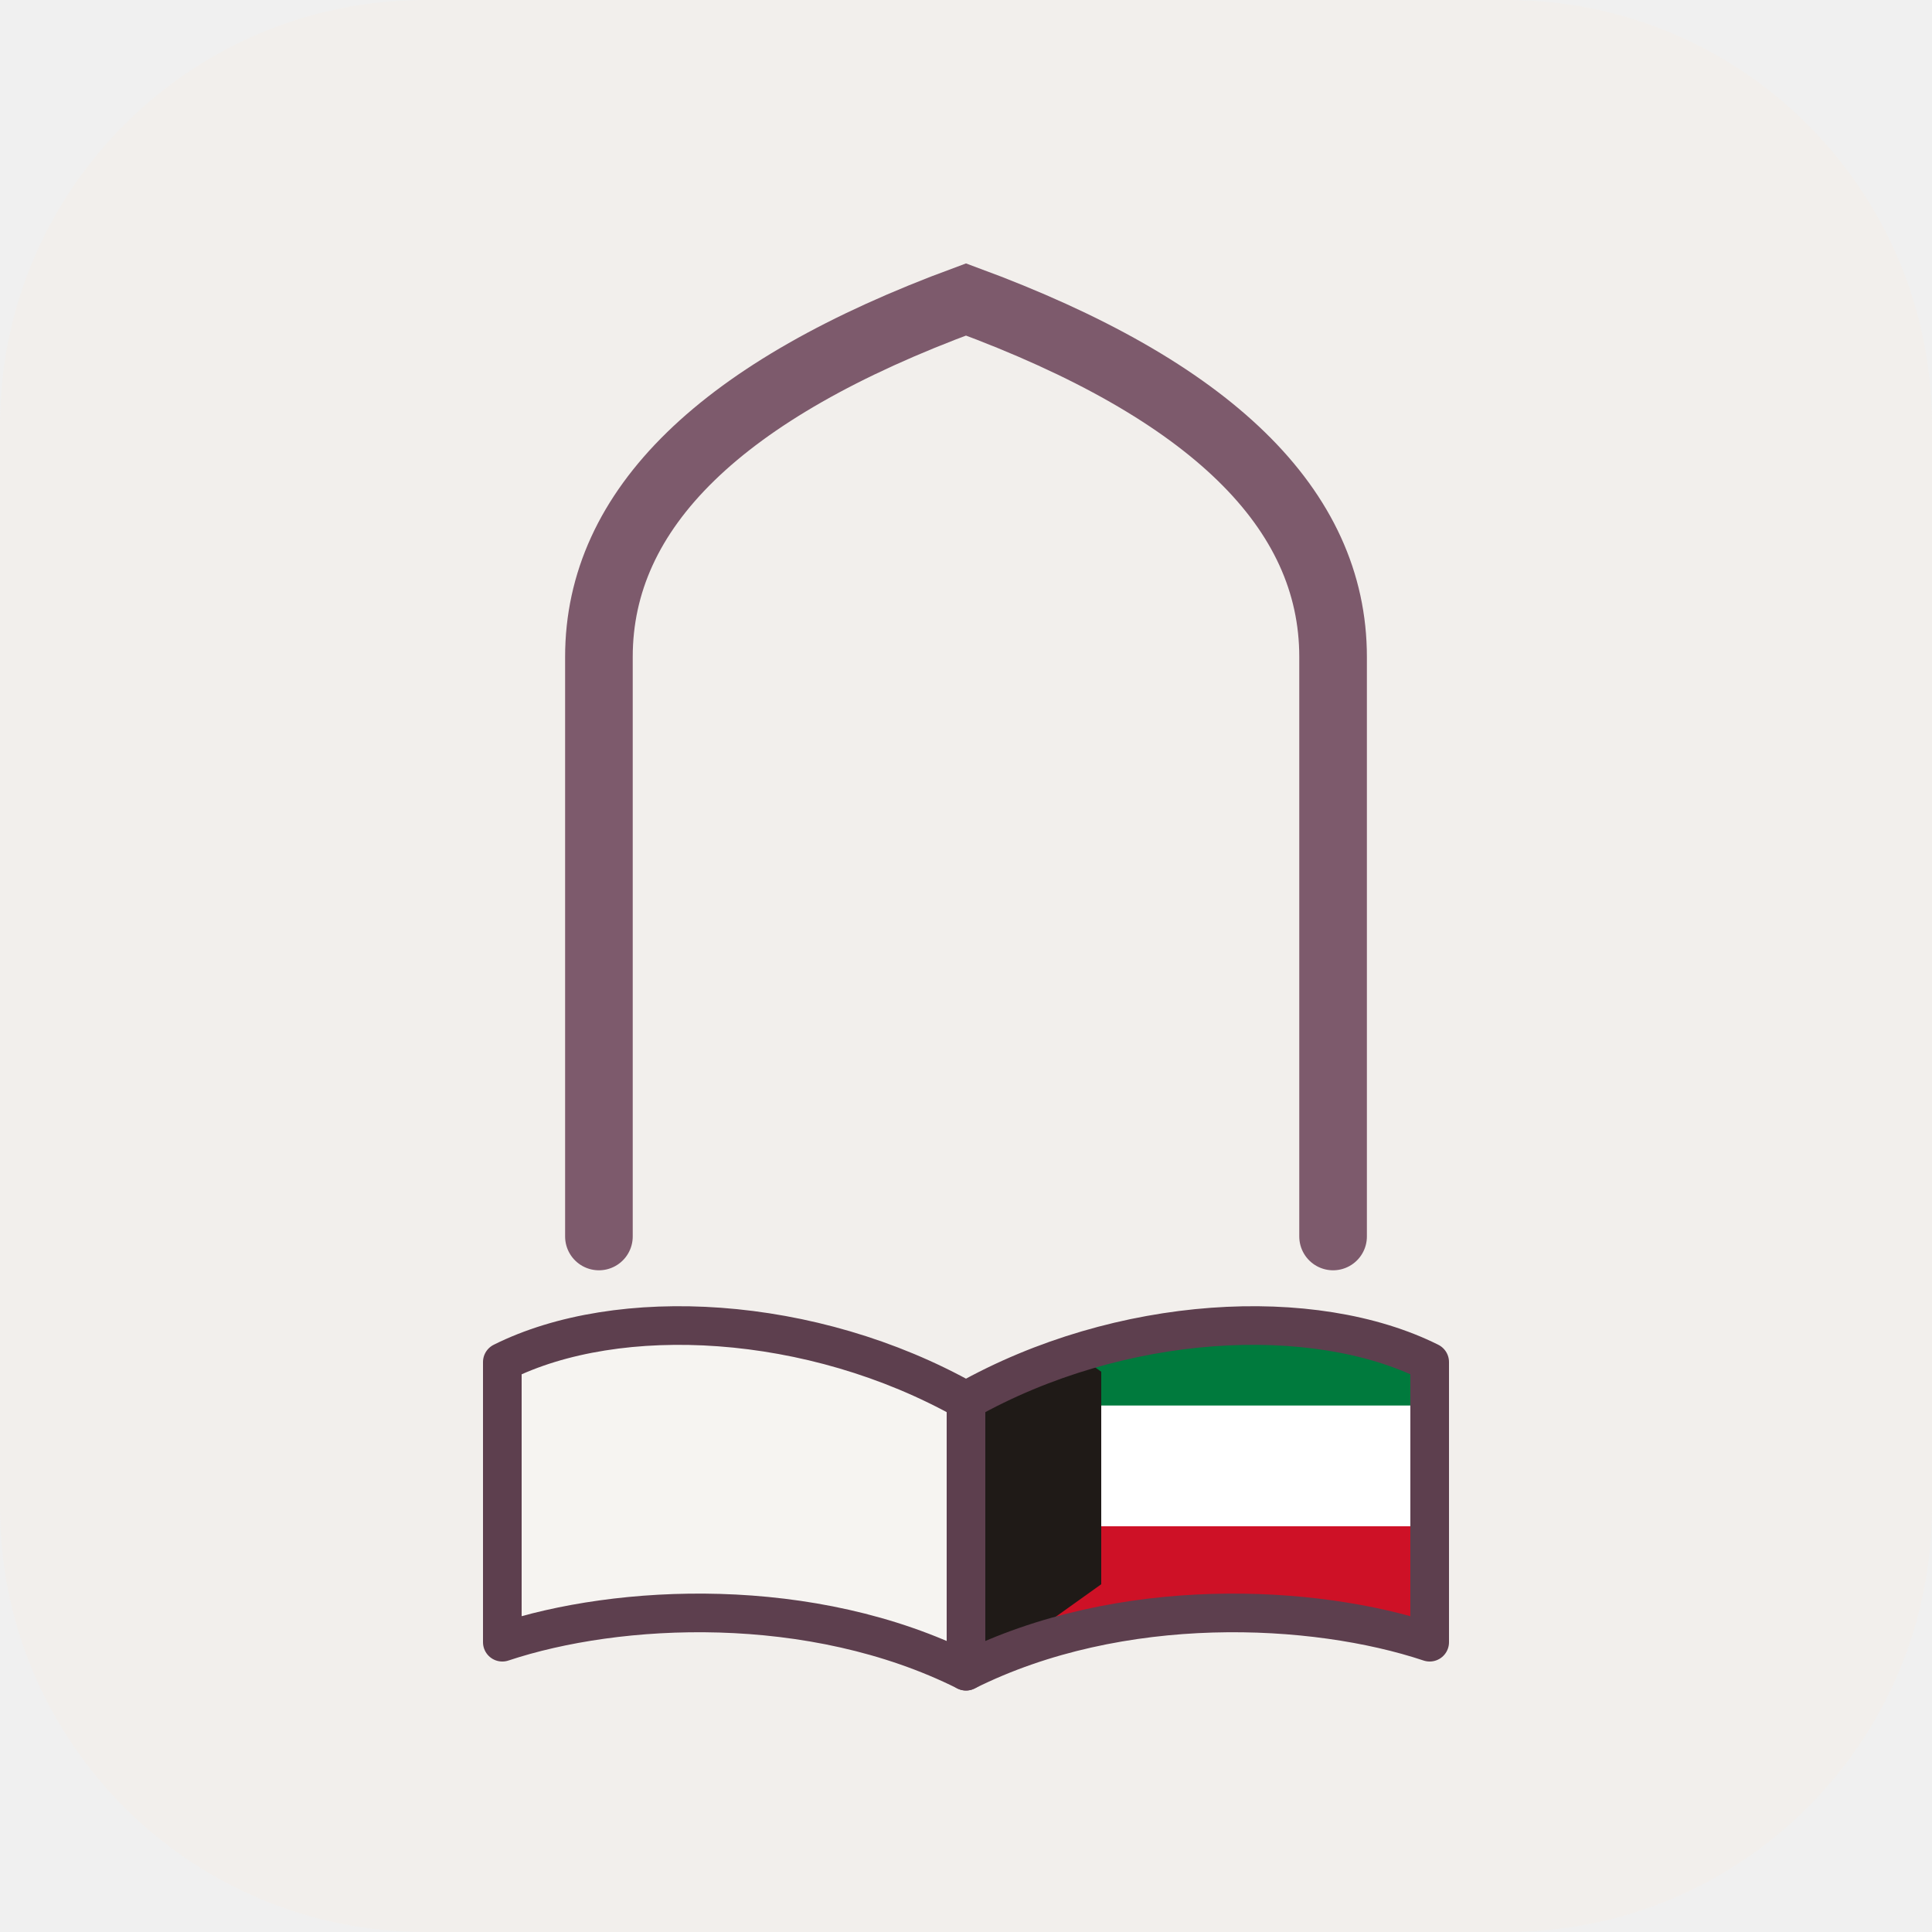
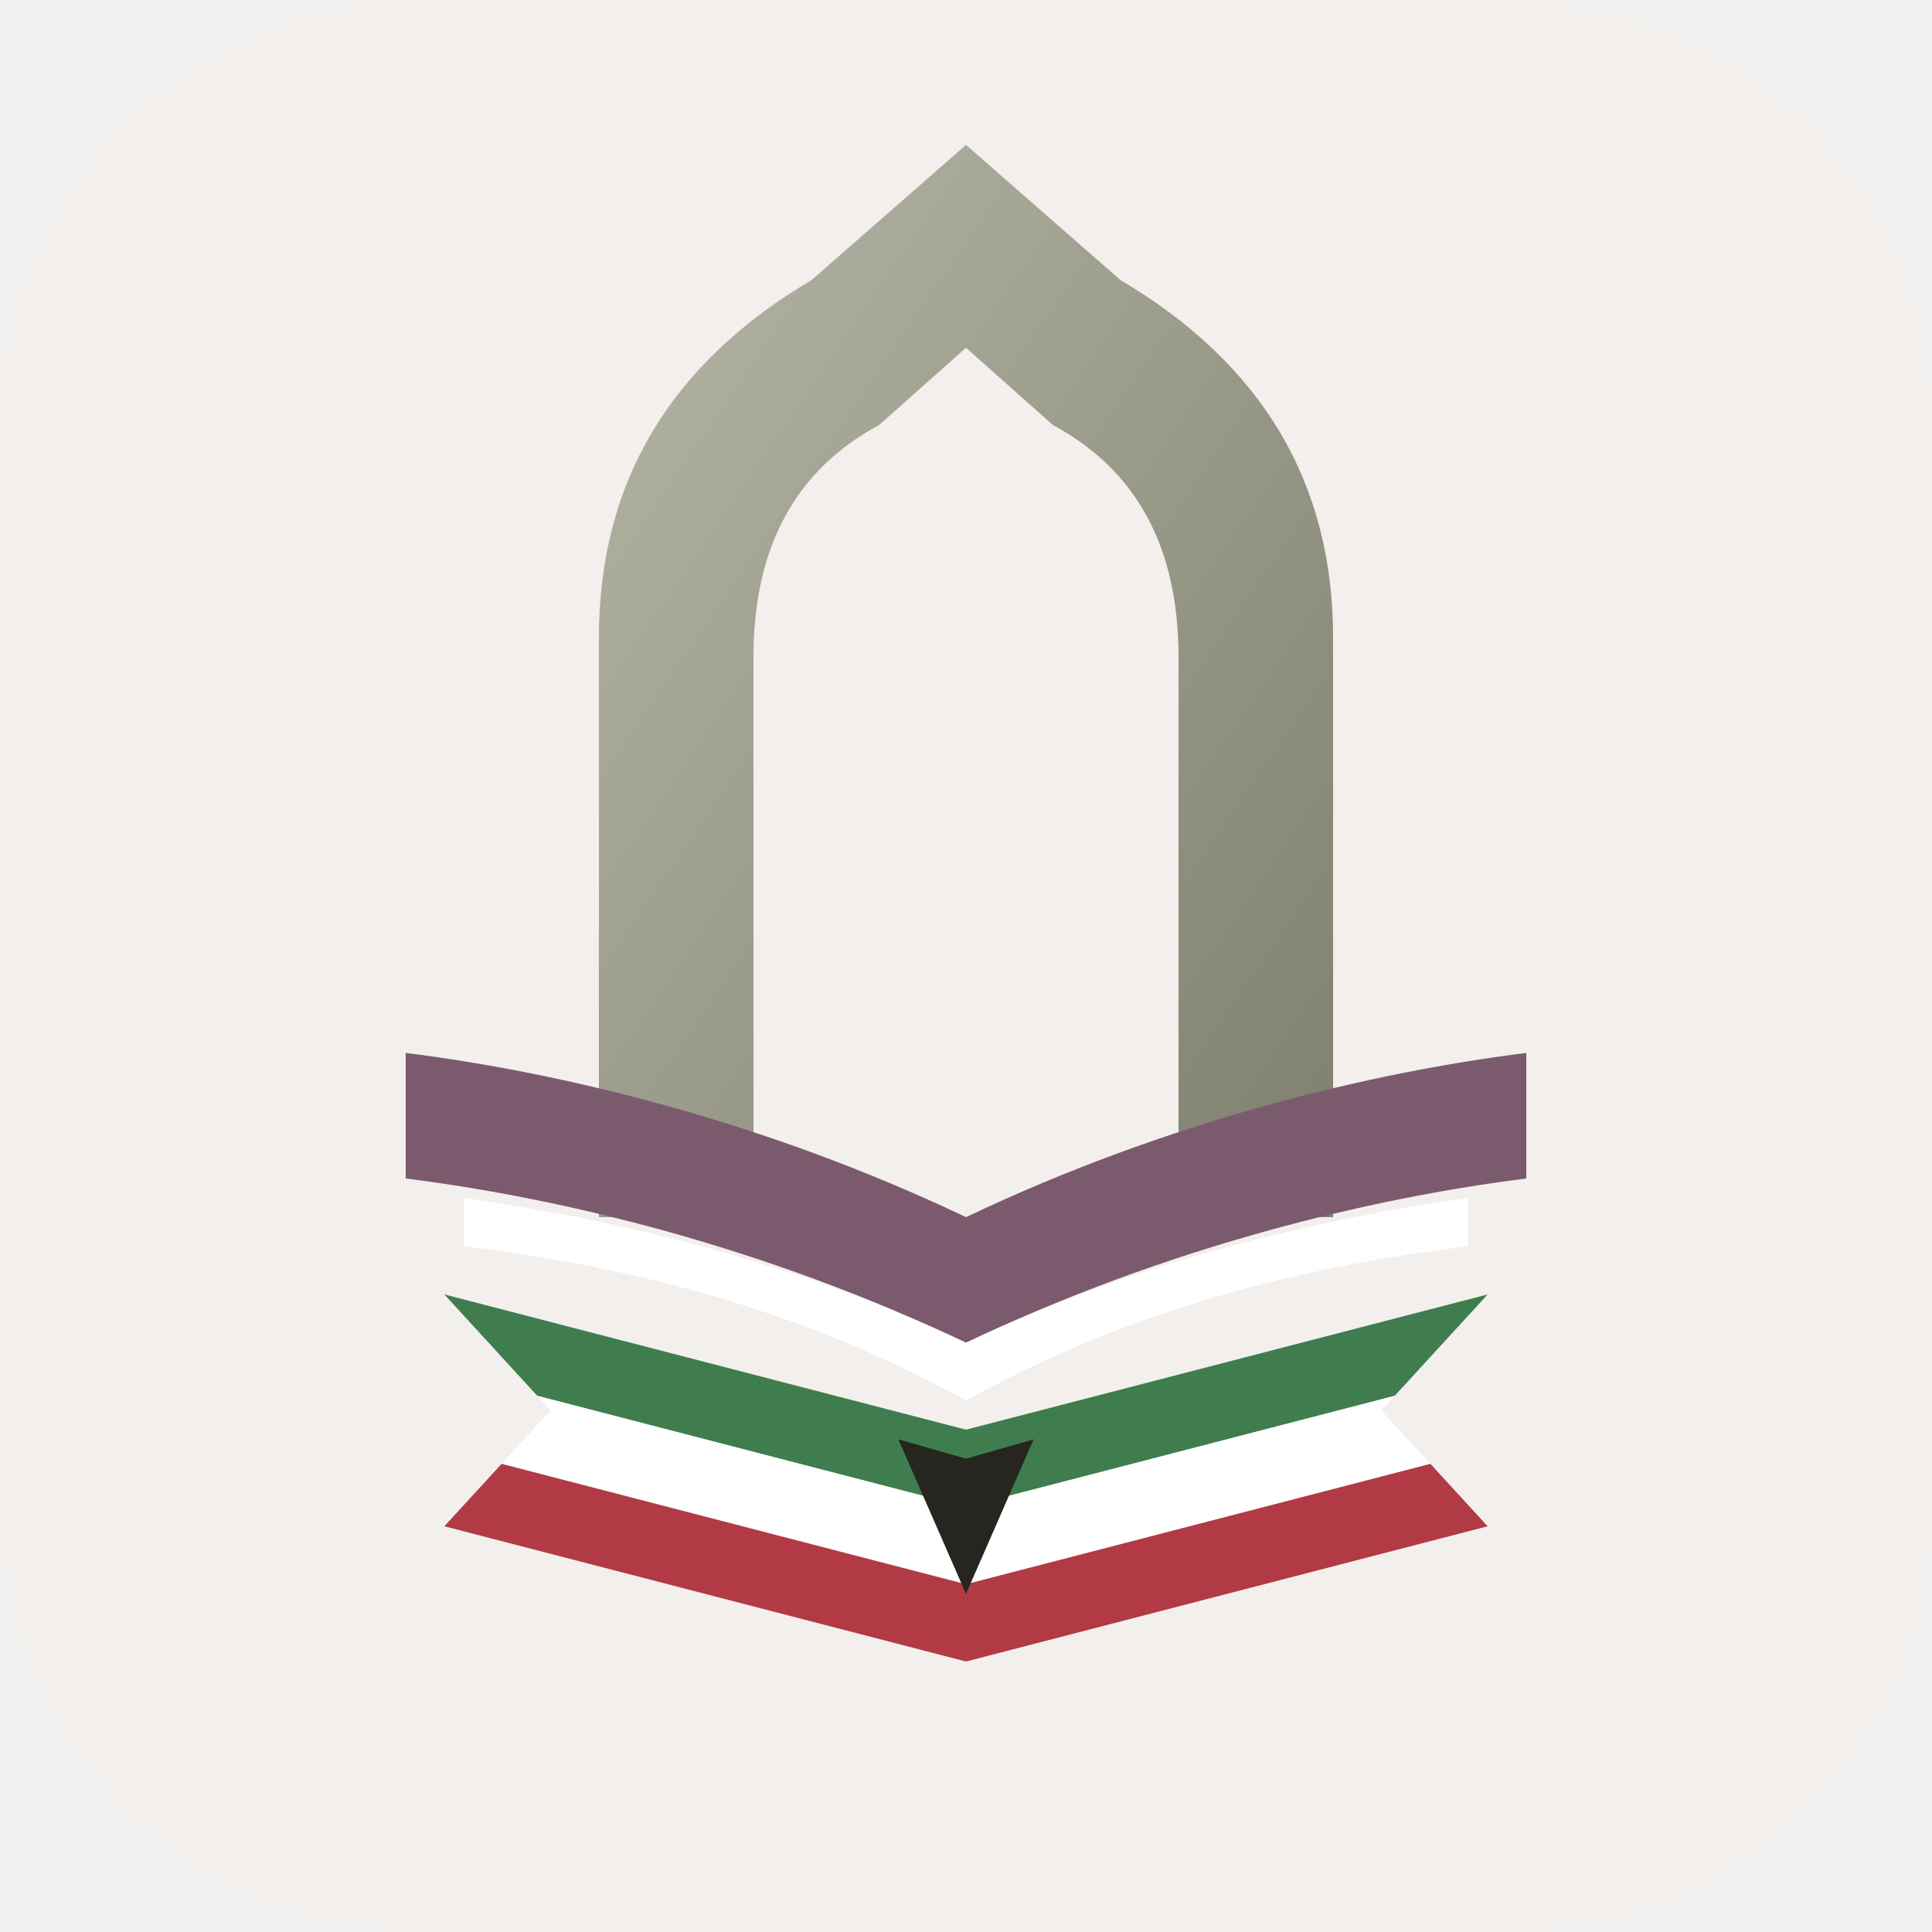
<svg xmlns="http://www.w3.org/2000/svg" viewBox="0 0 200 200">
  <rect width="200" height="200" rx="44" fill="#f2efec" />
-   <path d="M62 128 L62 68 Q62 45 100 31 Q138 45 138 68 L138 128" fill="none" stroke="#7d5a6c" stroke-width="7" stroke-linecap="round" />
-   <path d="M100 145 C84 136 64 135 52 141 L52 170 C64 166 84 165 100 173 Z" fill="#f6f4f1" stroke="#5d3f4e" stroke-width="4" stroke-linejoin="round" />
-   <clipPath id="f">
-     <path d="M100 145 C116 136 136 135 148 141 L148 170 C136 166 116 165 100 173 Z" />
-   </clipPath>
-   <g clip-path="url(#f)">
-     <rect x="100" y="132" width="50" height="15" fill="#007a3d" />
-     <rect x="100" y="145.5" width="50" height="13" fill="#ffffff" />
-     <rect x="100" y="158" width="50" height="16" fill="#ce1126" />
-     <polygon points="100,132 114,142 114,164 100,174" fill="#1f1a17" />
+   <defs>
+     <linearGradient id="arch" x1="0" y1="0" x2="1" y2="1">
+       <stop offset="0" stop-color="#b7b7a9" />
+       <stop offset="1" stop-color="#7e7f6d" />
+     </linearGradient>
+     <clipPath id="ribL">
+       <path d="M100 148 L46 134 L57 146 L46 158 L100 172 Z" />
+     </clipPath>
+     <clipPath id="ribR">
+       <path d="M100 148 L154 134 L143 146 L154 158 L100 172 Z" />
+     </clipPath>
+   </defs>
+   <path d="M62 126 L62 66 Q62 42 84 29 L100 15 L116 29 Q138 42 138 66 L138 126 L122 126 L122 68 Q122 51 109 44 L100 36 L91 44 Q78 51 78 68 L78 126 Z" fill="url(#arch)" />
+   <path d="M100 126 C79 116 58 111 42 109 L42 122 C58 124 79 129 100 139 Z" fill="#7b5a6e" />
+   <path d="M100 126 C121 116 142 111 158 109 L158 122 C142 124 121 129 100 139 Z" fill="#7b5a6e" />
+   <path d="M100 139 C81 130 62 126 48 124 L48 129 C64 131 82 135 100 145 Z" fill="#ffffff" />
+   <path d="M100 139 C119 130 138 126 152 124 L152 129 C136 131 118 135 100 145 Z" fill="#ffffff" />
+   <g clip-path="url(#ribL)">
+     <path d="M100 148 L46 134 L46 142 L100 156 Z" fill="#3f7d4f" />
+     <path d="M100 156 L46 142 L46 150 L100 164 Z" fill="#ffffff" />
+     <path d="M100 164 L46 150 L46 158 L100 172 Z" fill="#b23a45" />
  </g>
-   <path d="M100 145 C116 136 136 135 148 141 L148 170 C136 166 116 165 100 173 Z" fill="none" stroke="#5d3f4e" stroke-width="4" stroke-linejoin="round" />
-   <path d="M100 145 L100 173" stroke="#5d3f4e" stroke-width="3" />
+   <g clip-path="url(#ribR)">
+     <path d="M100 148 L154 134 L154 142 L100 156 Z" fill="#3f7d4f" />
+     <path d="M100 156 L154 142 L154 150 L100 164 Z" fill="#ffffff" />
+     <path d="M100 164 L154 150 L154 158 L100 172 Z" fill="#b23a45" />
+   </g>
+   <polygon points="100,151 93,149 100,165 107,149" fill="#26251f" />
+   <path d="M100 139 L94 136.5 L100 145 L106 136.5 Z" fill="#ffffff" />
</svg>
